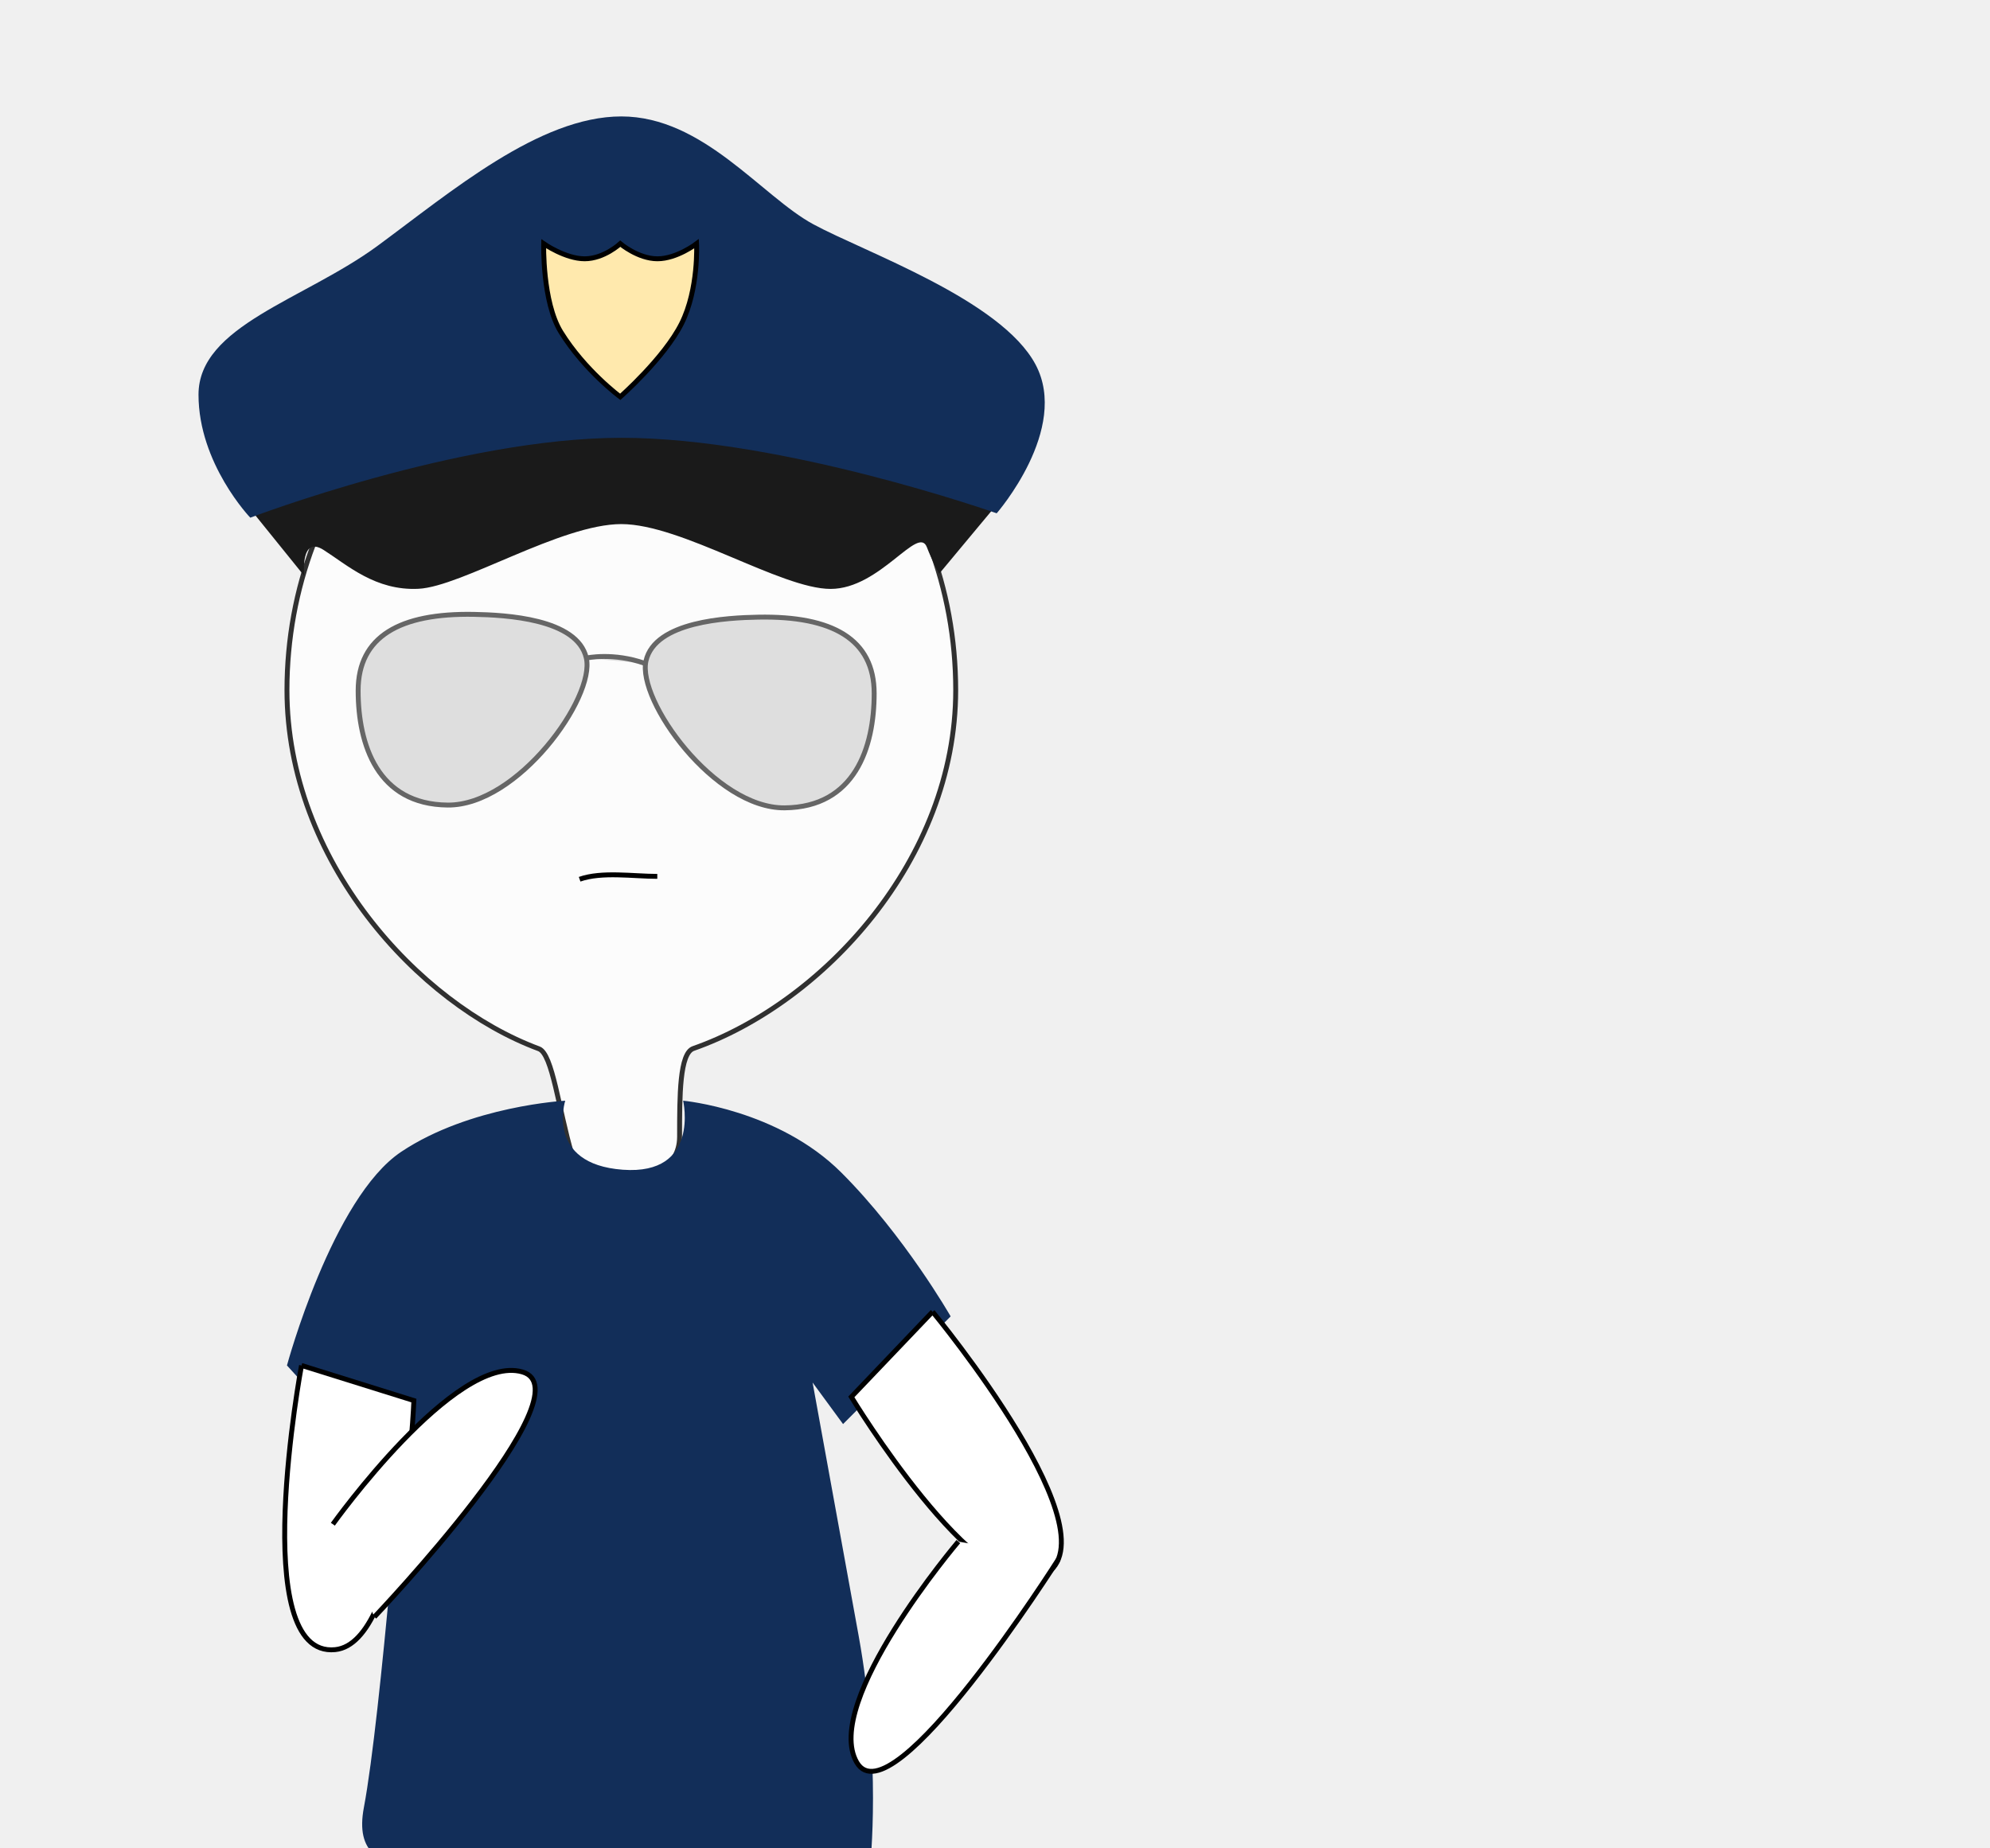
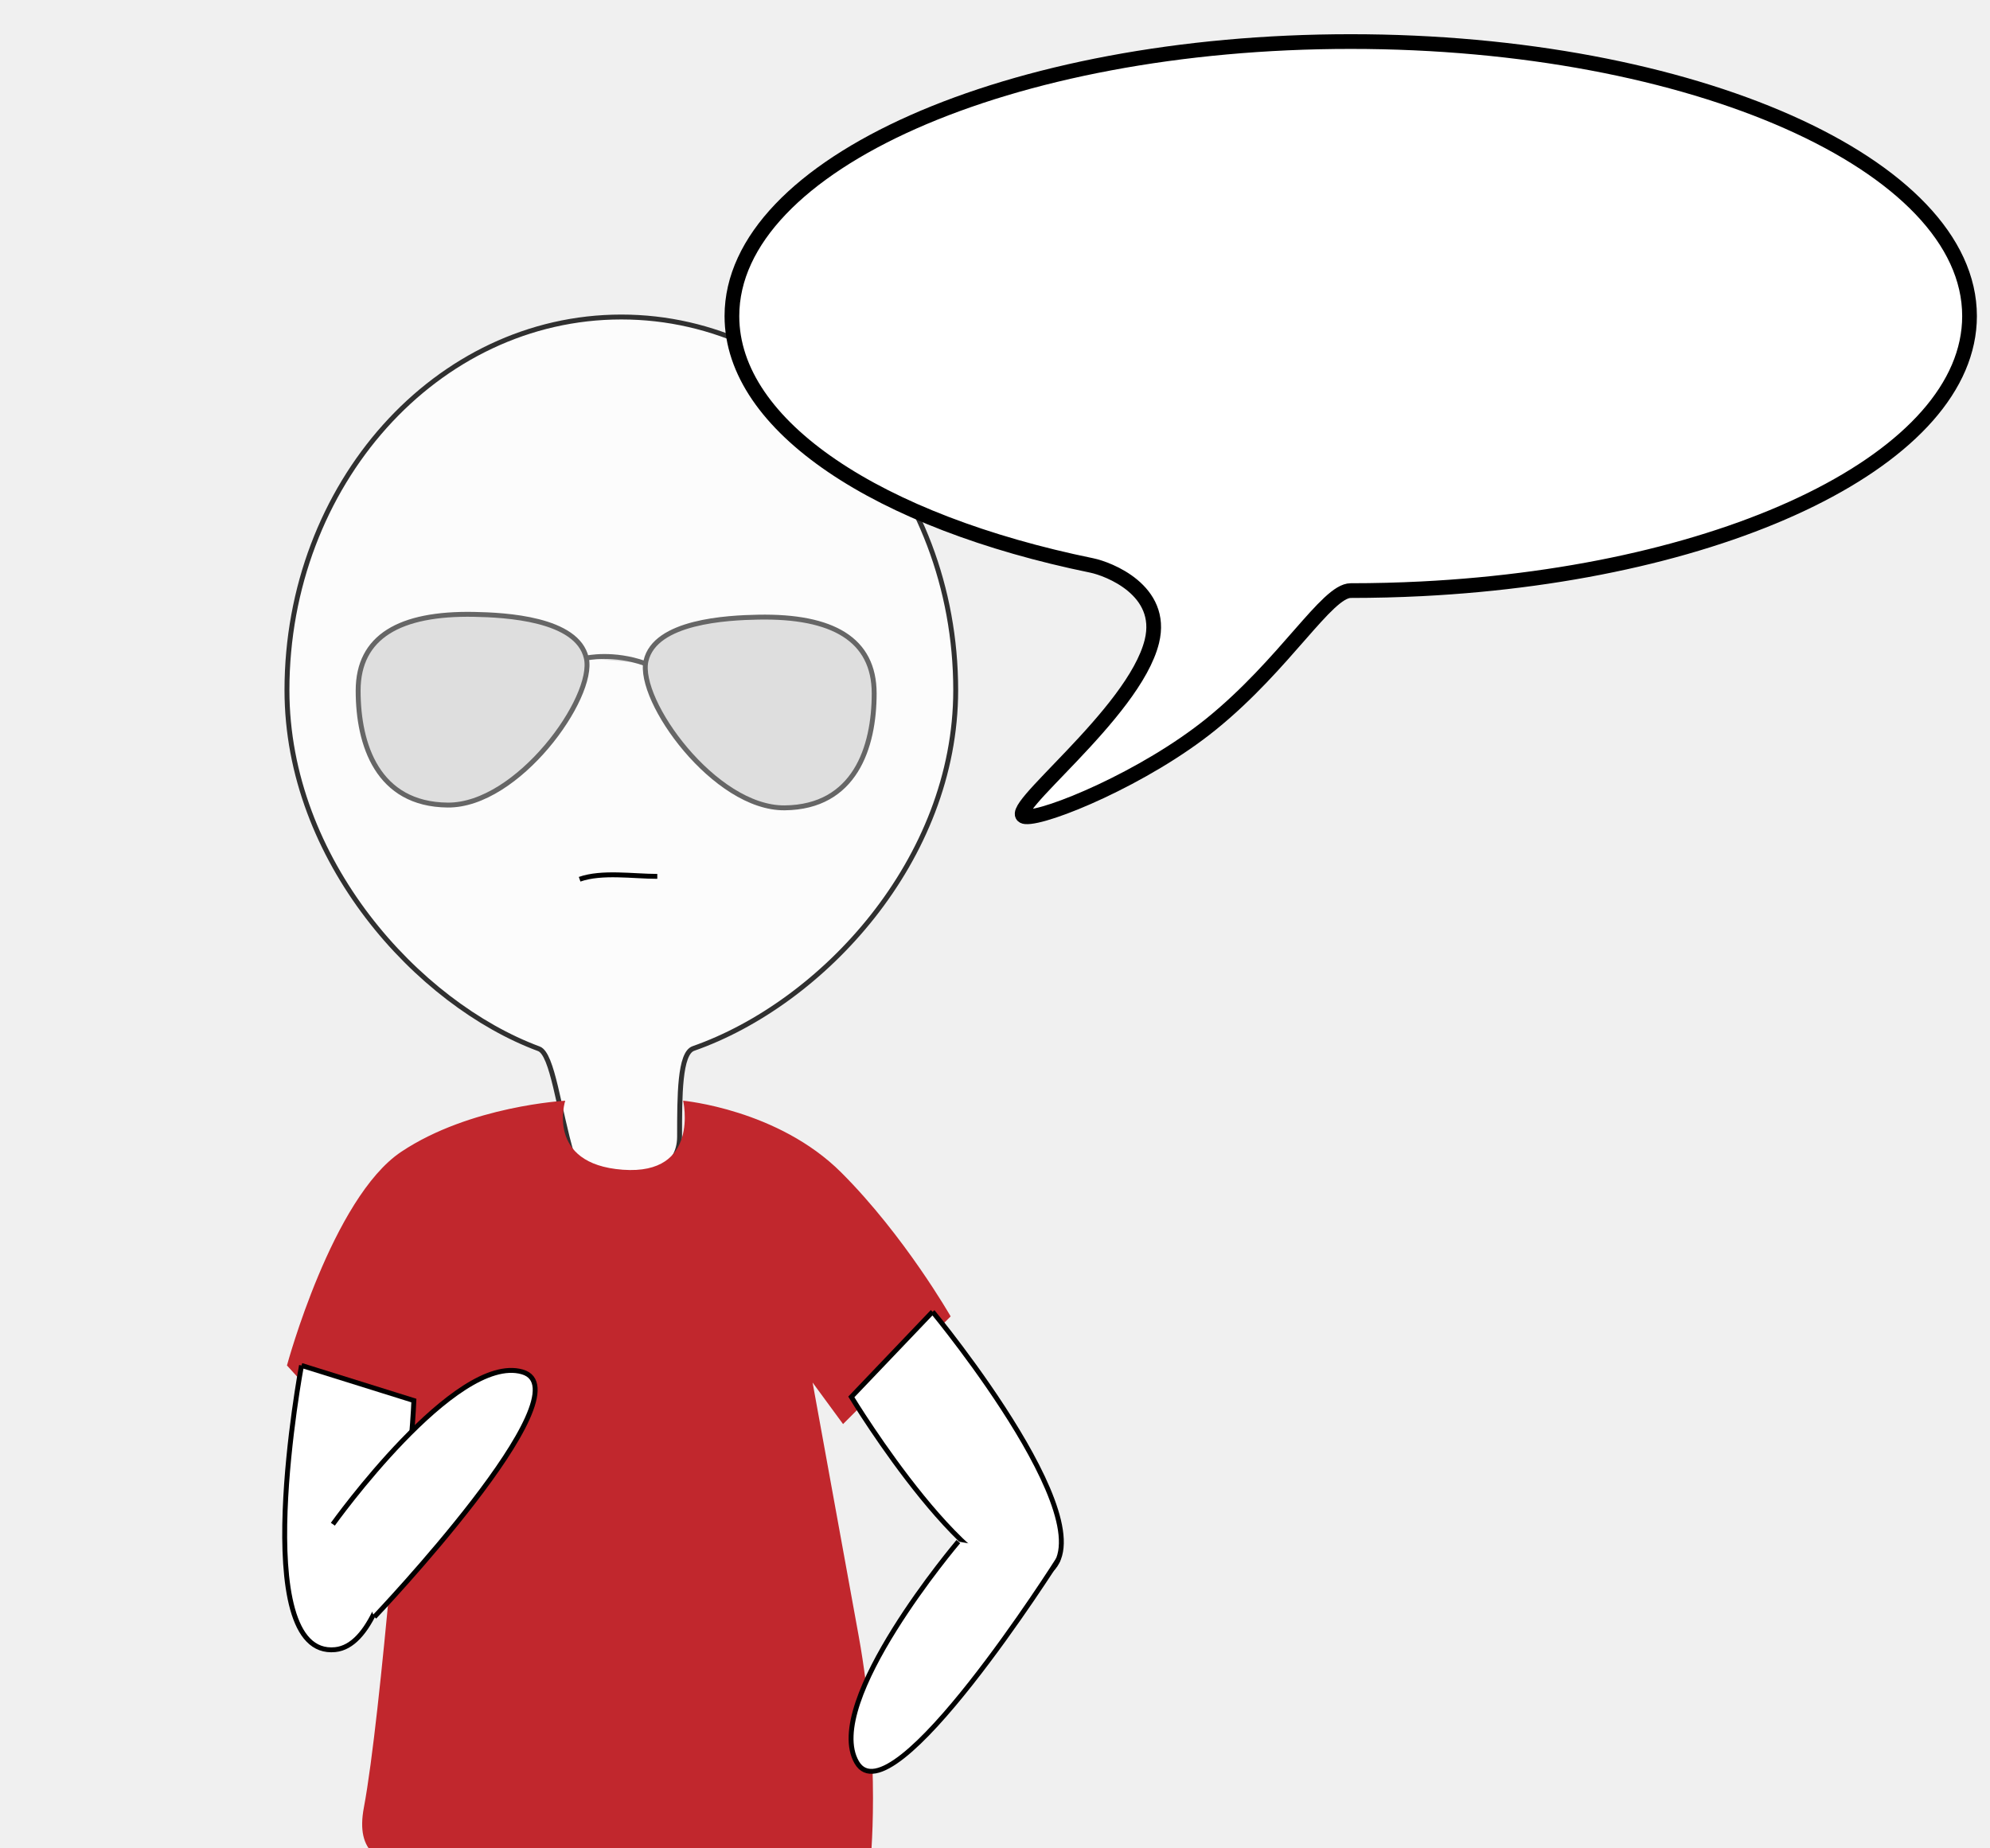
- <svg xmlns="http://www.w3.org/2000/svg" version="1.0" id="Layer_1" x="0px" y="0px" width="406px" height="377px" viewBox="0 0 406 377" enable-background="new 0 0 406 377" xml:space="preserve">
-   <path opacity="0.8" fill="#FFFFFF" stroke="#000000" stroke-miterlimit="10" d="M194.983,140.831  c0,34.656-27.203,63.903-53.521,73.12c-2.808,0.983-2.814,9.623-2.814,17.985c0,6.75-6.618,8.362-9.251,8.362  c-2.191,0-10.936,1.279-12.755-4.842c-2.661-8.946-3.897-20.407-6.699-21.445c-24.677-9.149-51.397-38.449-51.397-73.181  c0-42.053,30.543-76.142,68.219-76.142C164.441,64.689,194.983,98.778,194.983,140.831z" />
-   <path fill="#1A1A1A" d="M62.066,117.504c0,0-0.881-8.362,3.961-5.281s10.562,8.362,19.365,7.922  c8.803-0.439,29.049-13.203,41.371-13.203c12.324,0,32.57,13.229,42.693,13.229c10.122,0,17.873-13.184,19.65-8.502  c0.951,2.502,2.491,5.423,2.491,5.423l11.747-14.111c0,0-36.53-15.404-76.582-15.404c-40.051,0-75.701,16.298-75.701,16.298  L62.066,117.504z" />
-   <path fill="#122E59" d="M51.062,105.635c0,0-10.562-11.017-10.562-25.101s21.566-19.366,36.53-30.369s33.009-26.407,49.733-26.407  c16.726,0,28.609,16.284,39.172,22.006s38.291,15.404,45.332,28.608c7.043,13.204-7.922,30.368-7.922,30.368  s-43.572-15.404-76.582-15.404C93.755,89.336,51.062,105.635,51.062,105.635z" />
-   <path fill="#FFE9AD" stroke="#000000" stroke-miterlimit="10" d="M110.92,49.726c0,0,4.401,3.08,8.362,3.08s7.263-3.08,7.263-3.08  s3.631,3.08,7.592,3.08s7.977-3.08,7.977-3.08s0.468,9.242-3.053,16.284c-3.521,7.042-12.521,14.964-12.521,14.964  s-7.251-5.363-12.098-13.203C110.621,61.595,110.92,49.726,110.92,49.726z" />
-   <path fill="#DEDEDE" stroke="#666666" stroke-miterlimit="10" d="M96.7,125.364c6.366,0.121,21.083,0.85,22.923,8.916  c1.84,8.065-14.009,30.139-28.301,29.997c-14.291-0.141-18.253-12.31-18.253-23.347C73.069,129.893,81.56,125.083,96.7,125.364z" />
+ <svg xmlns="http://www.w3.org/2000/svg" version="1.1" id="Layer_1" x="0px" y="0px" width="406px" height="377px" viewBox="0 0 406 377" enable-background="new 0 0 406 377" xml:space="preserve">
+   <path opacity="0.8" fill="#FFFFFF" stroke="#000000" stroke-miterlimit="10" enable-background="new    " d="M194.983,140.831  c0,34.656-27.203,63.903-53.521,73.12c-2.808,0.982-2.814,9.623-2.814,17.984c0,6.75-6.618,8.362-9.251,8.362  c-2.191,0-10.936,1.279-12.755-4.842c-2.661-8.946-3.897-20.407-6.699-21.445c-24.677-9.149-51.397-38.449-51.397-73.181  c0-42.053,30.543-76.142,68.219-76.142C164.441,64.689,194.983,98.778,194.983,140.831z" />
+   <path display="none" fill="#1A1A1A" d="M62.066,117.504c0,0-0.881-8.362,3.961-5.281c4.842,3.081,10.562,8.362,19.365,7.922  c8.803-0.439,29.049-13.203,41.371-13.203c12.324,0,32.57,13.229,42.693,13.229c10.122,0,17.873-13.184,19.65-8.502  c0.951,2.502,2.491,5.423,2.491,5.423l11.747-14.111c0,0-36.53-15.404-76.582-15.404c-40.051,0-75.701,16.298-75.701,16.298  L62.066,117.504z" />
+   <path display="none" fill="#122E59" d="M51.062,105.635c0,0-10.562-11.017-10.562-25.101s21.566-19.366,36.53-30.369  c14.964-11.003,33.009-26.407,49.733-26.407c16.726,0,28.609,16.284,39.172,22.006c10.563,5.722,38.292,15.404,45.333,28.608  c7.043,13.204-7.922,30.368-7.922,30.368s-43.572-15.404-76.582-15.404C93.755,89.336,51.062,105.635,51.062,105.635z" />
+   <path display="none" fill="#FFE9AD" stroke="#000000" stroke-miterlimit="10" d="M110.92,49.726c0,0,4.401,3.08,8.362,3.08  c3.961,0,7.263-3.08,7.263-3.08s3.631,3.08,7.592,3.08c3.961,0,7.977-3.08,7.977-3.08s0.468,9.242-3.053,16.284  S126.54,80.974,126.54,80.974s-7.251-5.363-12.098-13.203C110.621,61.595,110.92,49.726,110.92,49.726z" />
+   <path fill="#DEDEDE" stroke="#666666" stroke-miterlimit="10" d="M96.7,125.364c6.366,0.121,21.083,0.85,22.923,8.916  c1.84,8.064-14.009,30.139-28.301,29.997c-14.291-0.141-18.253-12.31-18.253-23.347C73.069,129.893,81.56,125.083,96.7,125.364z" />
  <path fill="#DEDEDE" stroke="#666666" stroke-miterlimit="10" d="M154.719,125.932c-6.366,0.117-21.082,0.85-22.922,8.913  c-1.84,8.066,14.008,30.142,28.3,29.999c14.292-0.142,18.253-12.311,18.253-23.348C178.35,130.46,169.86,125.648,154.719,125.932z" />
  <path fill="#DEDEDE" stroke="#666666" stroke-miterlimit="10" d="M119.623,134.28c0,0,5.471-1.226,12.027,1.121" />
  <path fill="none" stroke="#000000" stroke-miterlimit="10" d="M118.257,179.414c4.538-1.599,10.901-0.587,15.845-0.587" />
-   <path fill="#122E59" d="M139.377,224.603c0,0,19.367,1.76,32.276,14.67c12.91,12.91,22.299,29.342,22.299,29.342l-21.951,21.973  l-6.216-8.477c0,0,4.695,25.821,9.39,51.643c4.694,25.819,2.347,46.945,2.347,46.945s-30.508,1.173-56.919,0  c-26.411-1.172-49.884,6.748-46.363-11.883c3.521-18.632,8.216-79.663,8.216-79.663l-6.807,8.217l-17.104-18.743  c0,0,9.242-34.218,23.326-43.608s33.447-10.415,33.447-10.415s-4.109,12.909,11.736,14.084  C142.898,239.858,139.377,224.603,139.377,224.603z" />
+   <path fill="#C1272D" d="M139.377,224.604c0,0,19.367,1.76,32.276,14.67c12.91,12.91,22.299,29.342,22.299,29.342l-21.951,21.973  l-6.216-8.477c0,0,4.695,25.82,9.39,51.643c4.694,25.819,2.347,46.945,2.347,46.945s-30.508,1.173-56.919,0  c-26.411-1.172-49.884,6.748-46.363-11.883c3.521-18.633,8.216-79.664,8.216-79.664l-6.807,8.218l-17.104-18.743  c0,0,9.242-34.218,23.326-43.607c14.084-9.391,33.447-10.416,33.447-10.416s-4.109,12.91,11.736,14.084  C142.898,239.857,139.377,224.604,139.377,224.604z" />
  <path fill="#FFFFFF" stroke="#000000" stroke-miterlimit="10" d="M61.513,278.626c0,0-11.208,59.841,6.888,57.988  c14.12-1.446,16.039-50.824,16.039-50.824L61.513,278.626" />
-   <path fill="#FFFFFF" stroke="#000000" stroke-miterlimit="10" d="M76.387,329.941c0,0,43.813-46.084,30.168-49.997  c-13.641-3.915-38.648,31.08-38.648,31.08" />
+   <path fill="#FFFFFF" stroke="#000000" stroke-miterlimit="10" d="M76.387,329.941c0,0,43.813-46.084,30.168-49.998  c-13.641-3.914-38.648,31.081-38.648,31.081" />
  <path fill="#FFFFFF" stroke="#000000" stroke-miterlimit="10" d="M190.266,267.666c0,0,38.814,46.904,22.089,54.056  c-13.05,5.581-38.669-36.676-38.669-36.676L190.266,267.666" />
-   <path fill="#FFFFFF" stroke="#000000" stroke-miterlimit="10" d="M215.931,318.181c0,0-34.01,53.728-41.131,41.448  c-7.123-12.275,20.72-45.061,20.72-45.061" />
+   <path fill="#FFFFFF" stroke="#000000" stroke-miterlimit="10" d="M215.932,318.181c0,0-34.011,53.729-41.132,41.448  c-7.123-12.275,20.72-45.061,20.72-45.061" />
+   <path fill="#FFFFFF" stroke="#000000" stroke-width="3" stroke-miterlimit="10" d="M401.825,64.497  c0,28.768-48.877,52.47-111.797,55.652c-4.743,0.239-9.565,0.363-14.453,0.363c-4.855,0-13.385,15.021-28.46,27.232  c-13.561,10.983-33.793,19.311-37.895,18.915c-5.328-0.513,22.142-20.884,25.789-35.798c2.553-10.438-8.892-14.785-12.274-15.478  c-43.336-8.872-73.41-28.322-73.41-50.887c0-30.936,56.523-56.015,126.25-56.015S401.825,33.561,401.825,64.497z" />
+   <g>
+     <path opacity="0.8" fill="#FFFFFF" stroke="#000000" stroke-miterlimit="10" enable-background="new    " d="M654.982,50.202   c0,34.656-27.203,63.903-53.521,73.12c-2.808,0.982-2.813,9.623-2.813,17.984c0,6.75-6.618,8.362-9.252,8.362   c-2.19,0-10.936,1.279-12.754-4.842c-2.662-8.946-3.897-20.407-6.699-21.445c-24.678-9.149-51.397-38.449-51.397-73.181   c0-42.053,30.543-76.142,68.22-76.142C624.441-25.94,654.982,8.149,654.982,50.202z" />
+     <path fill="#DEDEDE" stroke="#666666" stroke-miterlimit="10" d="M556.7,34.735c6.366,0.121,21.083,0.85,22.923,8.916   c1.84,8.064-14.009,30.139-28.301,29.997c-14.291-0.141-18.254-12.31-18.254-23.347C533.068,39.264,541.561,34.454,556.7,34.735z" />
+     <path fill="#DEDEDE" stroke="#666666" stroke-miterlimit="10" d="M614.719,35.303c-6.365,0.117-21.082,0.85-22.922,8.913   c-1.84,8.066,14.008,30.142,28.301,29.999c14.291-0.142,18.252-12.311,18.252-23.348C638.35,39.831,629.859,35.019,614.719,35.303z   " />
+     <path fill="#DEDEDE" stroke="#666666" stroke-miterlimit="10" d="M579.623,43.651c0,0,5.471-1.226,12.027,1.121" />
+     <path fill="none" stroke="#000000" stroke-miterlimit="10" d="M578.257,88.785c4.538-1.599,10.901-0.587,15.845-0.587" />
+     <path fill="#C1272D" d="M599.377,133.975c0,0,19.367,1.76,32.275,14.67c12.91,12.91,22.3,29.342,22.3,29.342l-21.951,21.973   l-6.216-8.477c0,0,4.695,25.82,9.39,51.643c4.694,25.819,2.347,46.945,2.347,46.945s-30.508,1.173-56.918,0   c-26.412-1.172-49.885,6.748-46.363-11.883c3.521-18.633,8.216-79.664,8.216-79.664l-6.808,8.218l-17.104-18.743   c0,0,9.242-34.218,23.326-43.607c14.084-9.391,33.447-10.416,33.447-10.416s-4.109,12.91,11.736,14.084   C602.898,149.229,599.377,133.975,599.377,133.975z" />
+     <path fill="#FFFFFF" stroke="#000000" stroke-miterlimit="10" d="M521.514,187.997c0,0-11.209,59.841,6.887,57.988   c14.121-1.446,16.039-50.824,16.039-50.824L521.514,187.997" />
+     <path fill="#FFFFFF" stroke="#000000" stroke-miterlimit="10" d="M536.387,239.312c0,0,43.813-46.084,30.168-49.998   c-13.641-3.914-38.647,31.081-38.647,31.081" />
+     <path fill="#FFFFFF" stroke="#000000" stroke-miterlimit="10" d="M650.266,177.037c0,0,38.814,46.904,22.09,54.056   c-13.051,5.581-38.67-36.676-38.67-36.676L650.266,177.037" />
+     <path fill="#FFFFFF" stroke="#000000" stroke-miterlimit="10" d="M675.932,227.552c0,0-34.011,53.729-41.132,41.448   c-7.123-12.275,20.72-45.061,20.72-45.061" />
+   </g>
</svg>
